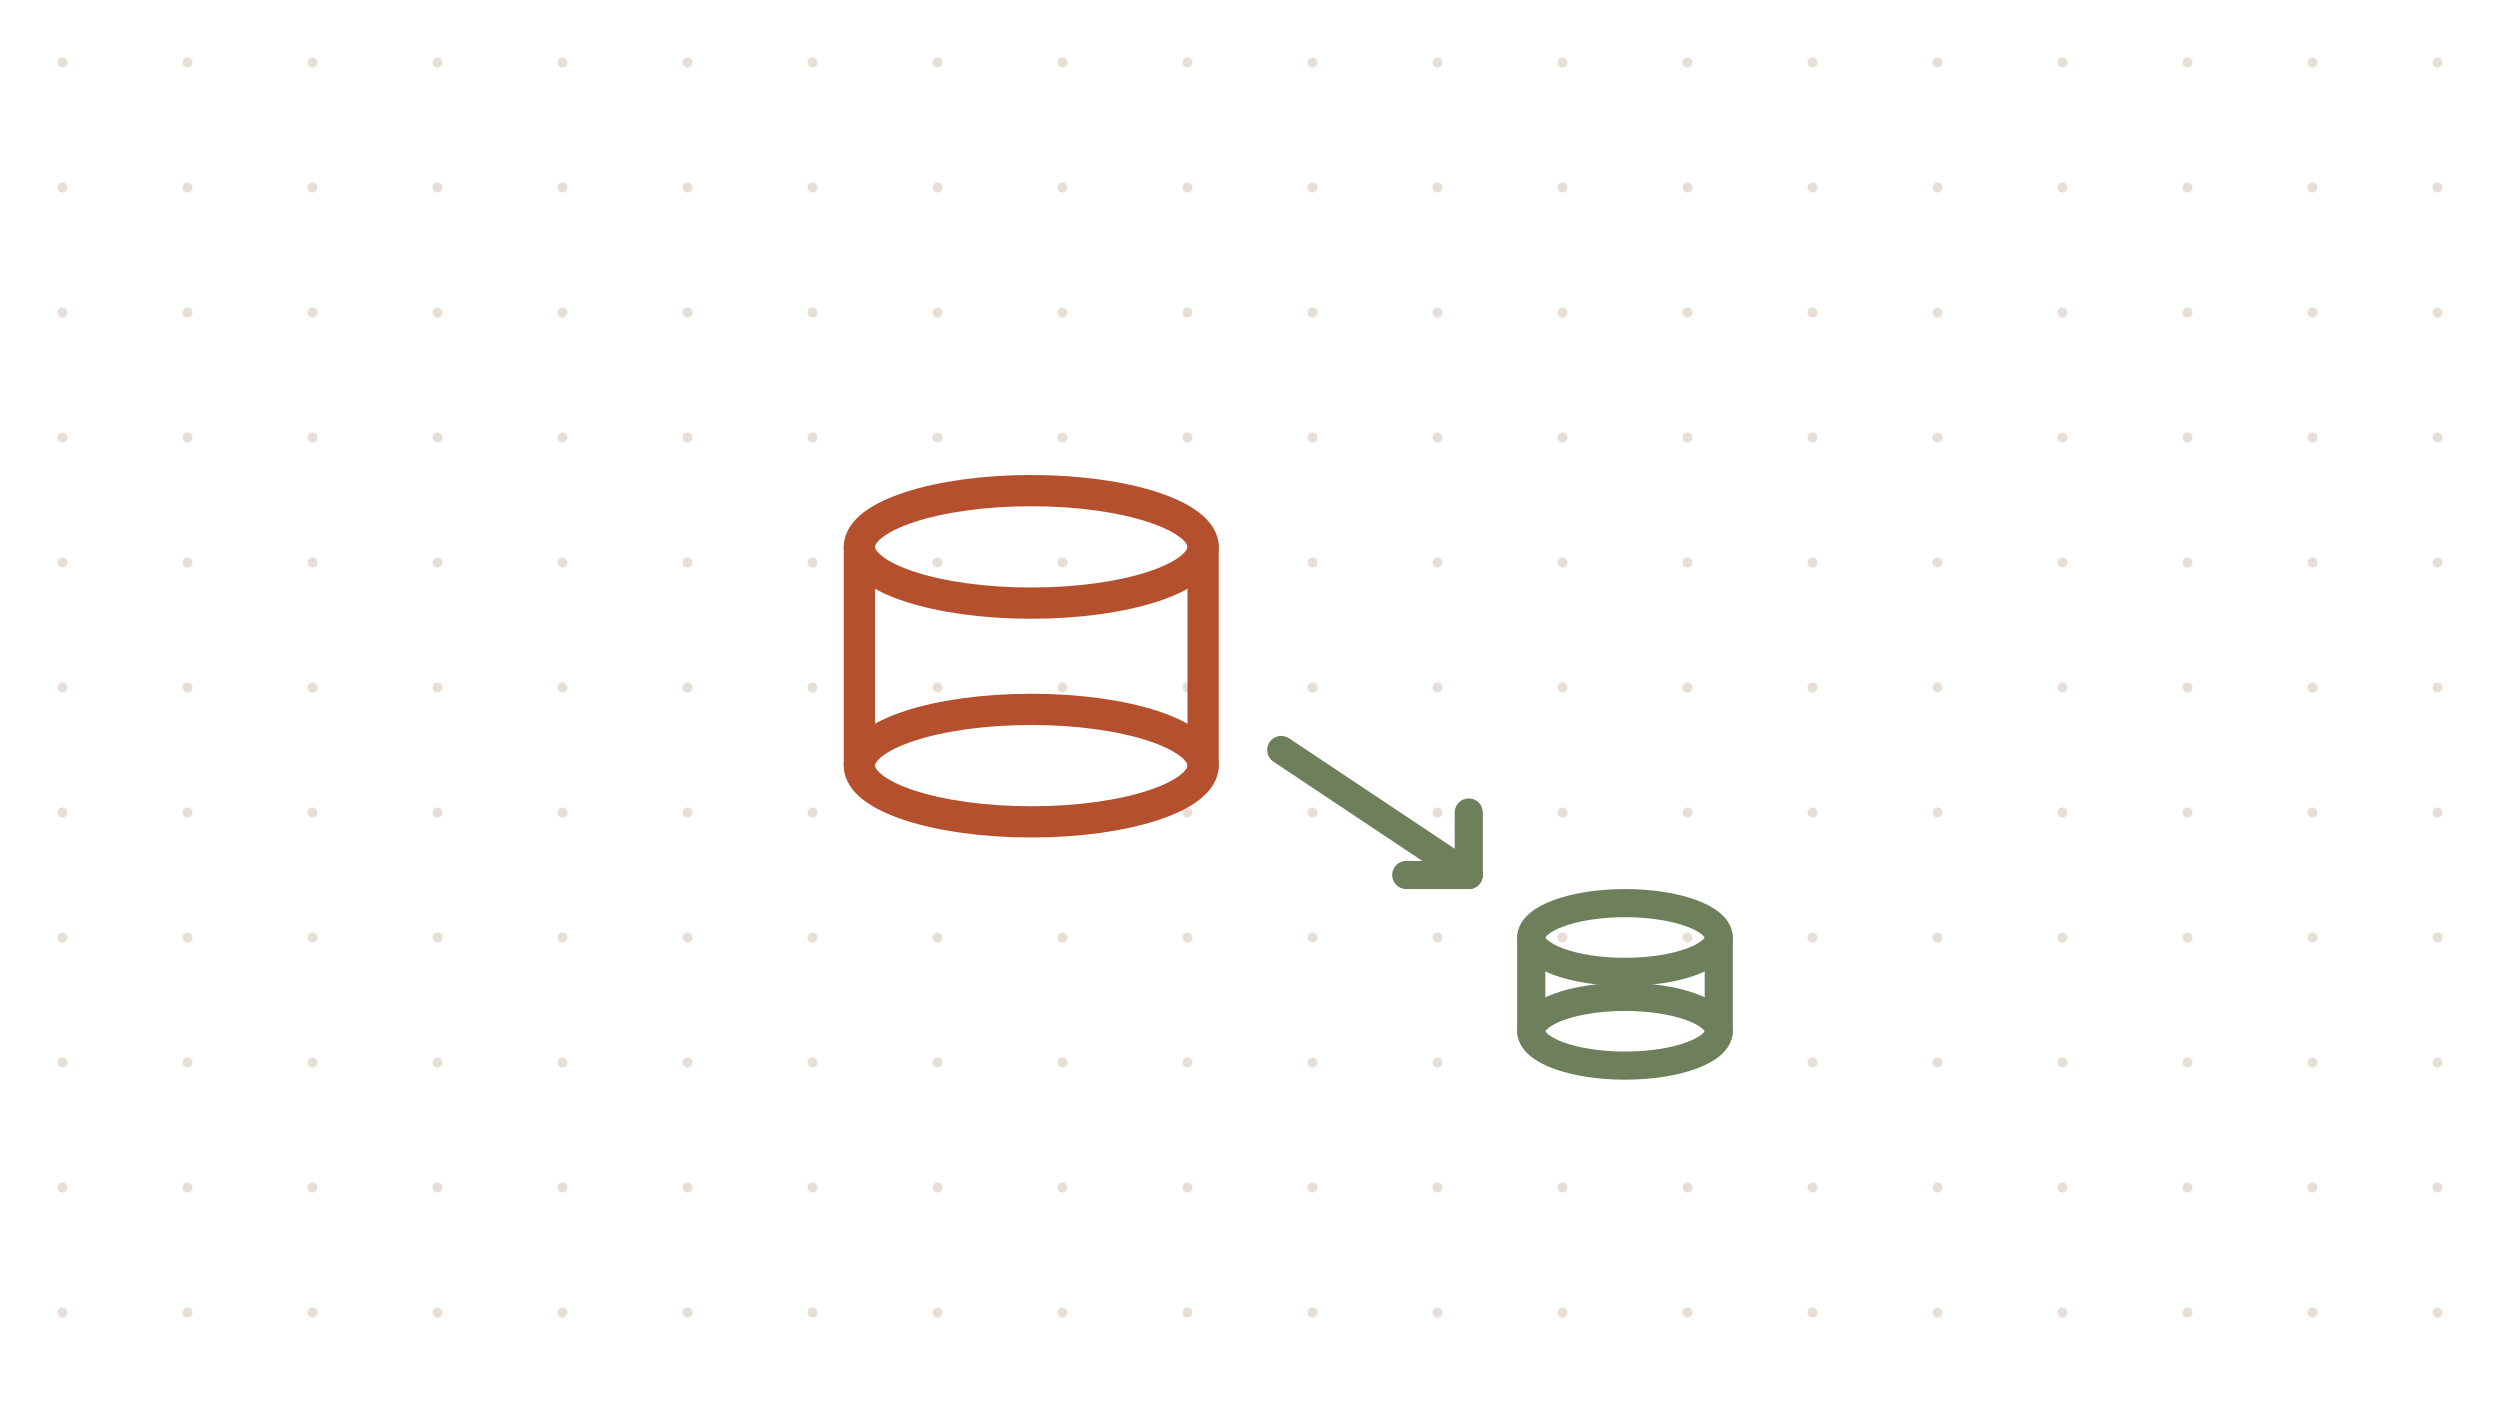
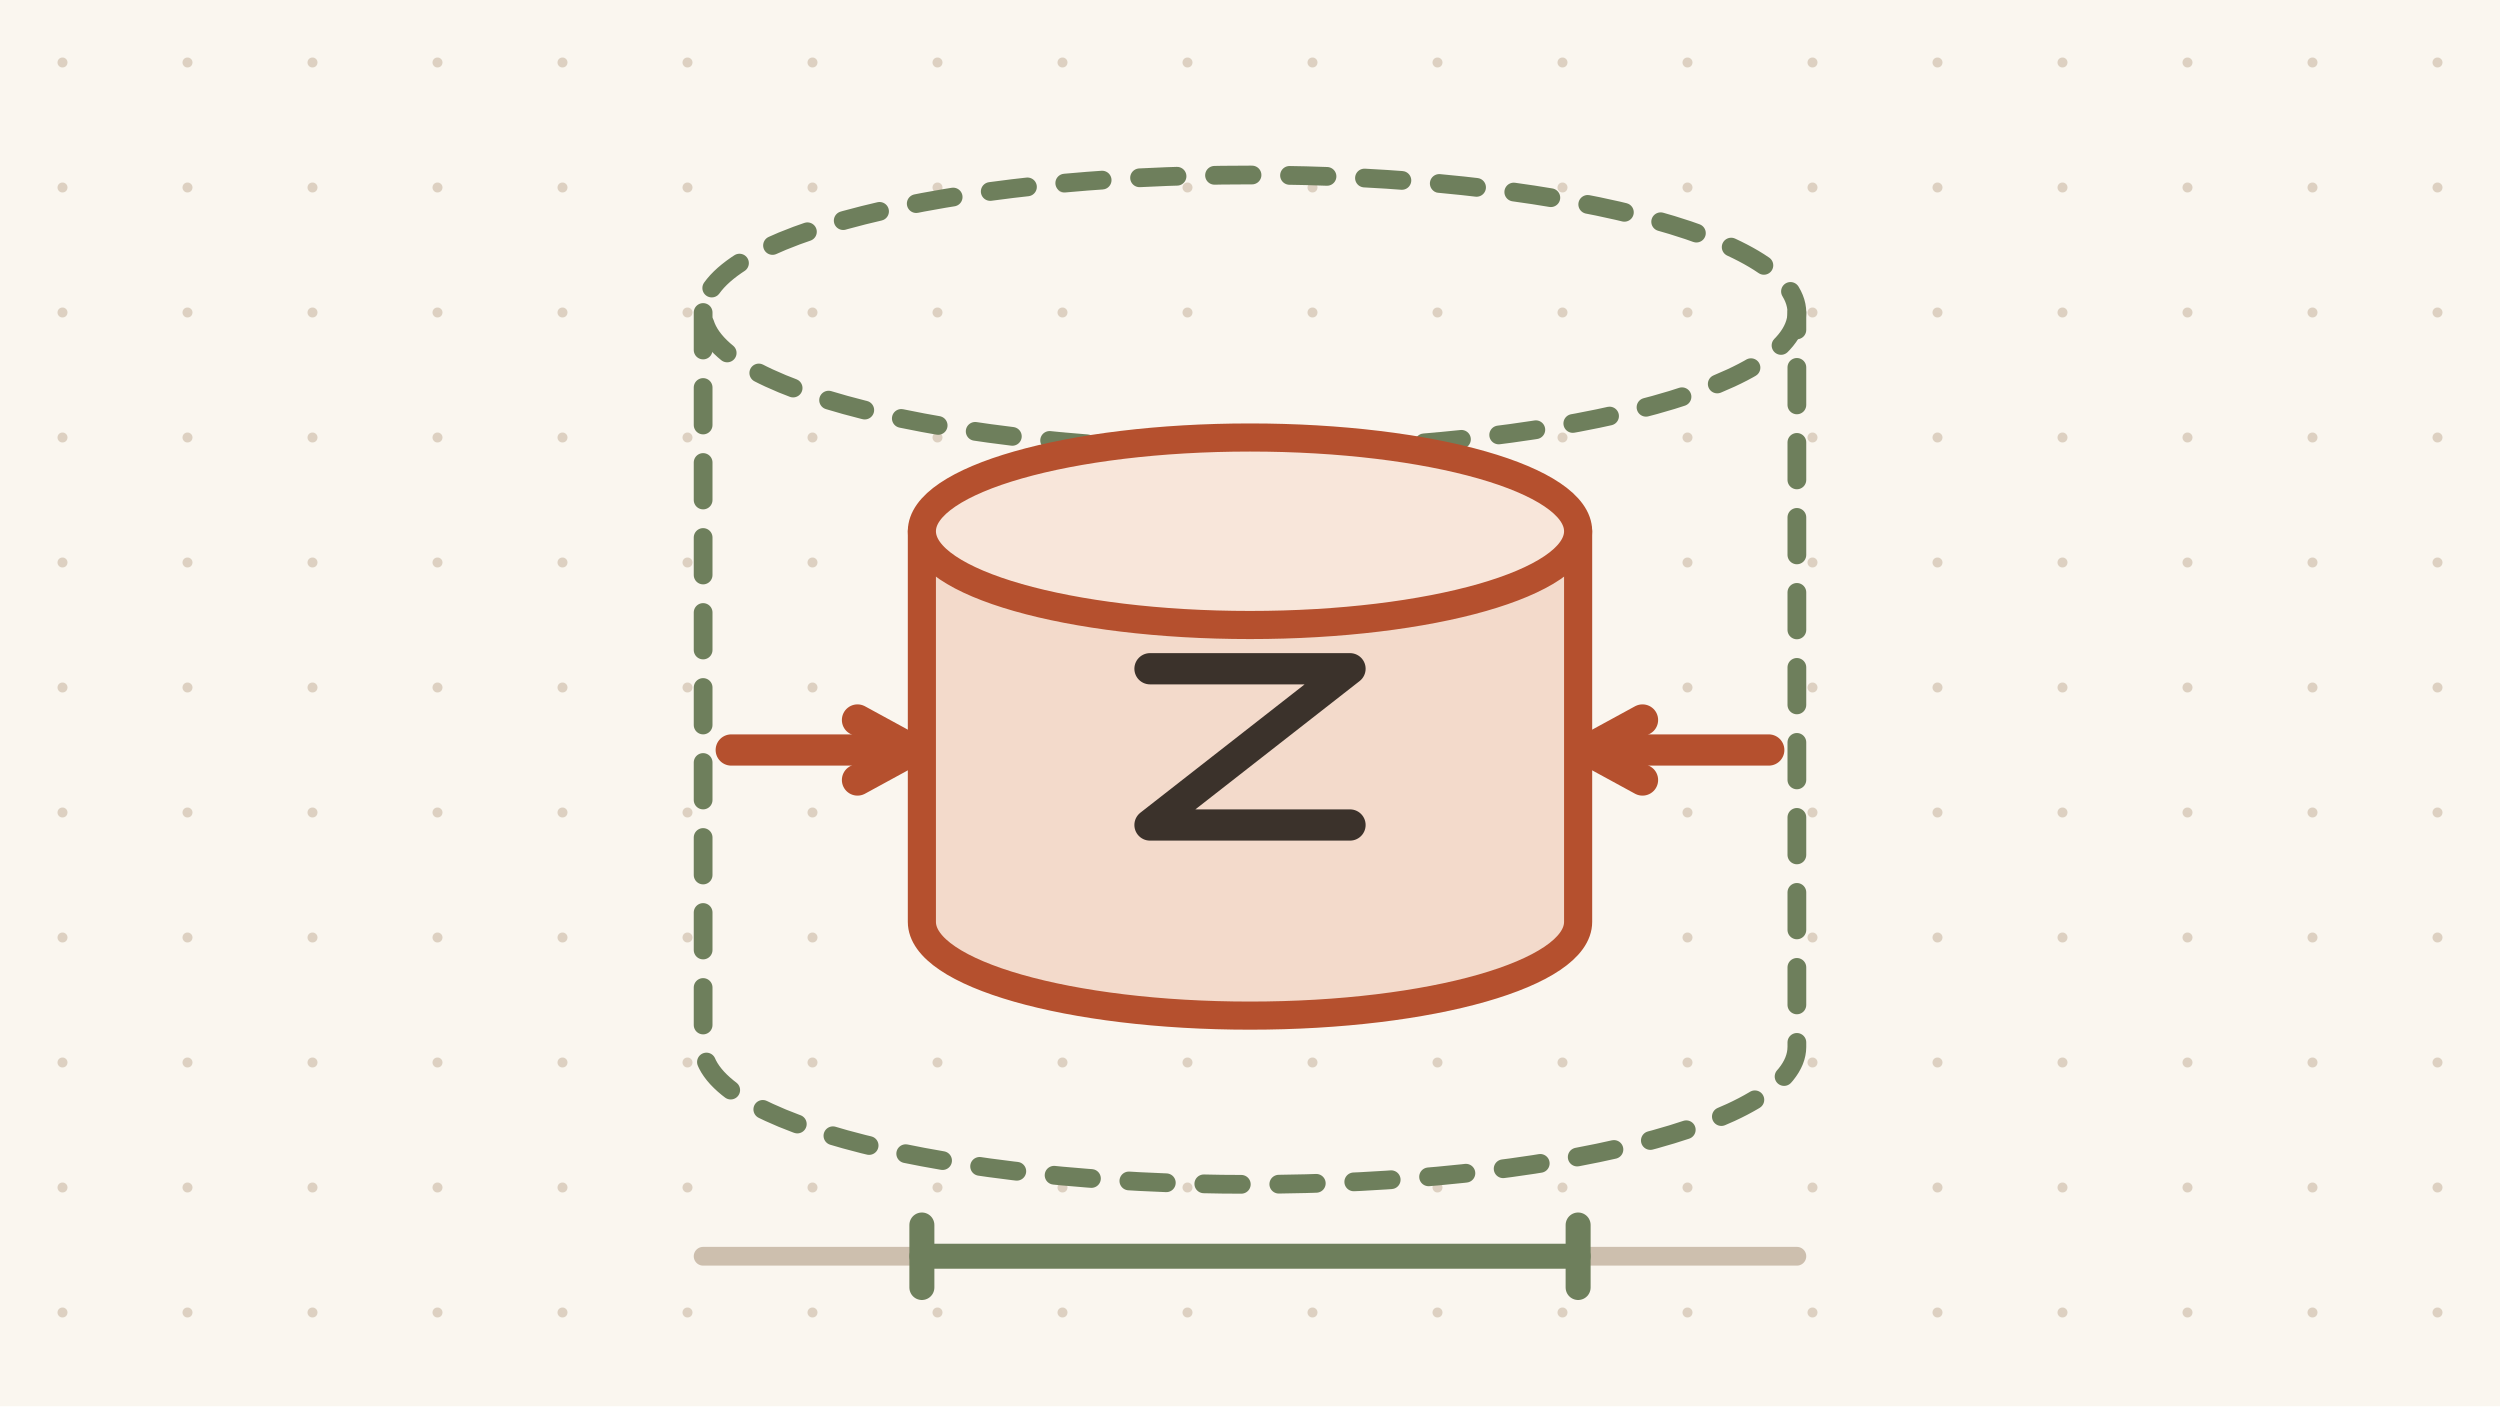
- <svg xmlns="http://www.w3.org/2000/svg" viewBox="0 0 800 450">
+ <svg xmlns="http://www.w3.org/2000/svg" viewBox="0 0 800 450" role="img" aria-label="A storage pool shrinking inside its old, larger outline">
  <defs>
    <pattern id="dotgrid" width="40" height="40" patternUnits="userSpaceOnUse">
-       <circle cx="20" cy="20" r="1.6" fill="#C9B8A2" opacity="0.45" />
+       <circle cx="20" cy="20" r="1.6" fill="#C9B8A2" opacity="0.6" />
    </pattern>
  </defs>
+   <rect width="800" height="450" fill="#FAF6EF" />
  <rect width="800" height="450" fill="url(#dotgrid)" />
  <g fill="none" stroke-linecap="round" stroke-linejoin="round">
-     <ellipse cx="330" cy="175" rx="55" ry="18" stroke="#B5502E" stroke-width="10" />
-     <path d="M 275 175 L 275 245" stroke="#B5502E" stroke-width="10" />
-     <path d="M 385 175 L 385 245" stroke="#B5502E" stroke-width="10" />
-     <ellipse cx="330" cy="245" rx="55" ry="18" stroke="#B5502E" stroke-width="10" />
-     <path d="M 410 240 L 470 280" stroke="#6E7F5C" stroke-width="9" />
-     <path d="M 450 280 L 470 280 L 470 260" stroke="#6E7F5C" stroke-width="9" />
-     <ellipse cx="520" cy="300" rx="30" ry="11" stroke="#6E7F5C" stroke-width="9" />
-     <path d="M 490 300 L 490 330" stroke="#6E7F5C" stroke-width="9" />
-     <path d="M 550 300 L 550 330" stroke="#6E7F5C" stroke-width="9" />
-     <ellipse cx="520" cy="330" rx="30" ry="11" stroke="#6E7F5C" stroke-width="9" />
+     <path d="M 225 100 L 225 335 A 175 44 0 0 0 575 335 L 575 100" stroke="#6E7F5C" stroke-width="6" fill="none" stroke-dasharray="12 12" />
+     <ellipse cx="400" cy="100" rx="175" ry="44" stroke="#6E7F5C" stroke-width="6" fill="none" stroke-dasharray="12 12" />
+     <path d="M 295 170 L 295 295 A 105 30 0 0 0 505 295 L 505 170" stroke="#B5502E" stroke-width="9" fill="#F3DACB" />
+     <ellipse cx="400" cy="170" rx="105" ry="30" stroke="#B5502E" stroke-width="9" fill="#F8E6DA" />
+     <path d="M 368 214 H 432 L 368 264 H 432" stroke="#3B322B" stroke-width="10" fill="none" />
+     <line x1="234" y1="240" x2="292" y2="240" stroke="#B5502E" stroke-width="10" />
+     <path d="M 274.4 249.6 L 292 240 L 274.4 230.4" stroke="#B5502E" stroke-width="10" fill="none" />
+     <line x1="566" y1="240" x2="508" y2="240" stroke="#B5502E" stroke-width="10" />
+     <path d="M 525.6 230.4 L 508 240 L 525.6 249.6" stroke="#B5502E" stroke-width="10" fill="none" />
+     <line x1="225" y1="402" x2="575" y2="402" stroke="#CDBFAE" stroke-width="6" />
+     <line x1="295" y1="392" x2="295" y2="412" stroke="#6E7F5C" stroke-width="8" />
+     <line x1="505" y1="392" x2="505" y2="412" stroke="#6E7F5C" stroke-width="8" />
+     <line x1="295" y1="402" x2="505" y2="402" stroke="#6E7F5C" stroke-width="8" />
  </g>
</svg>
